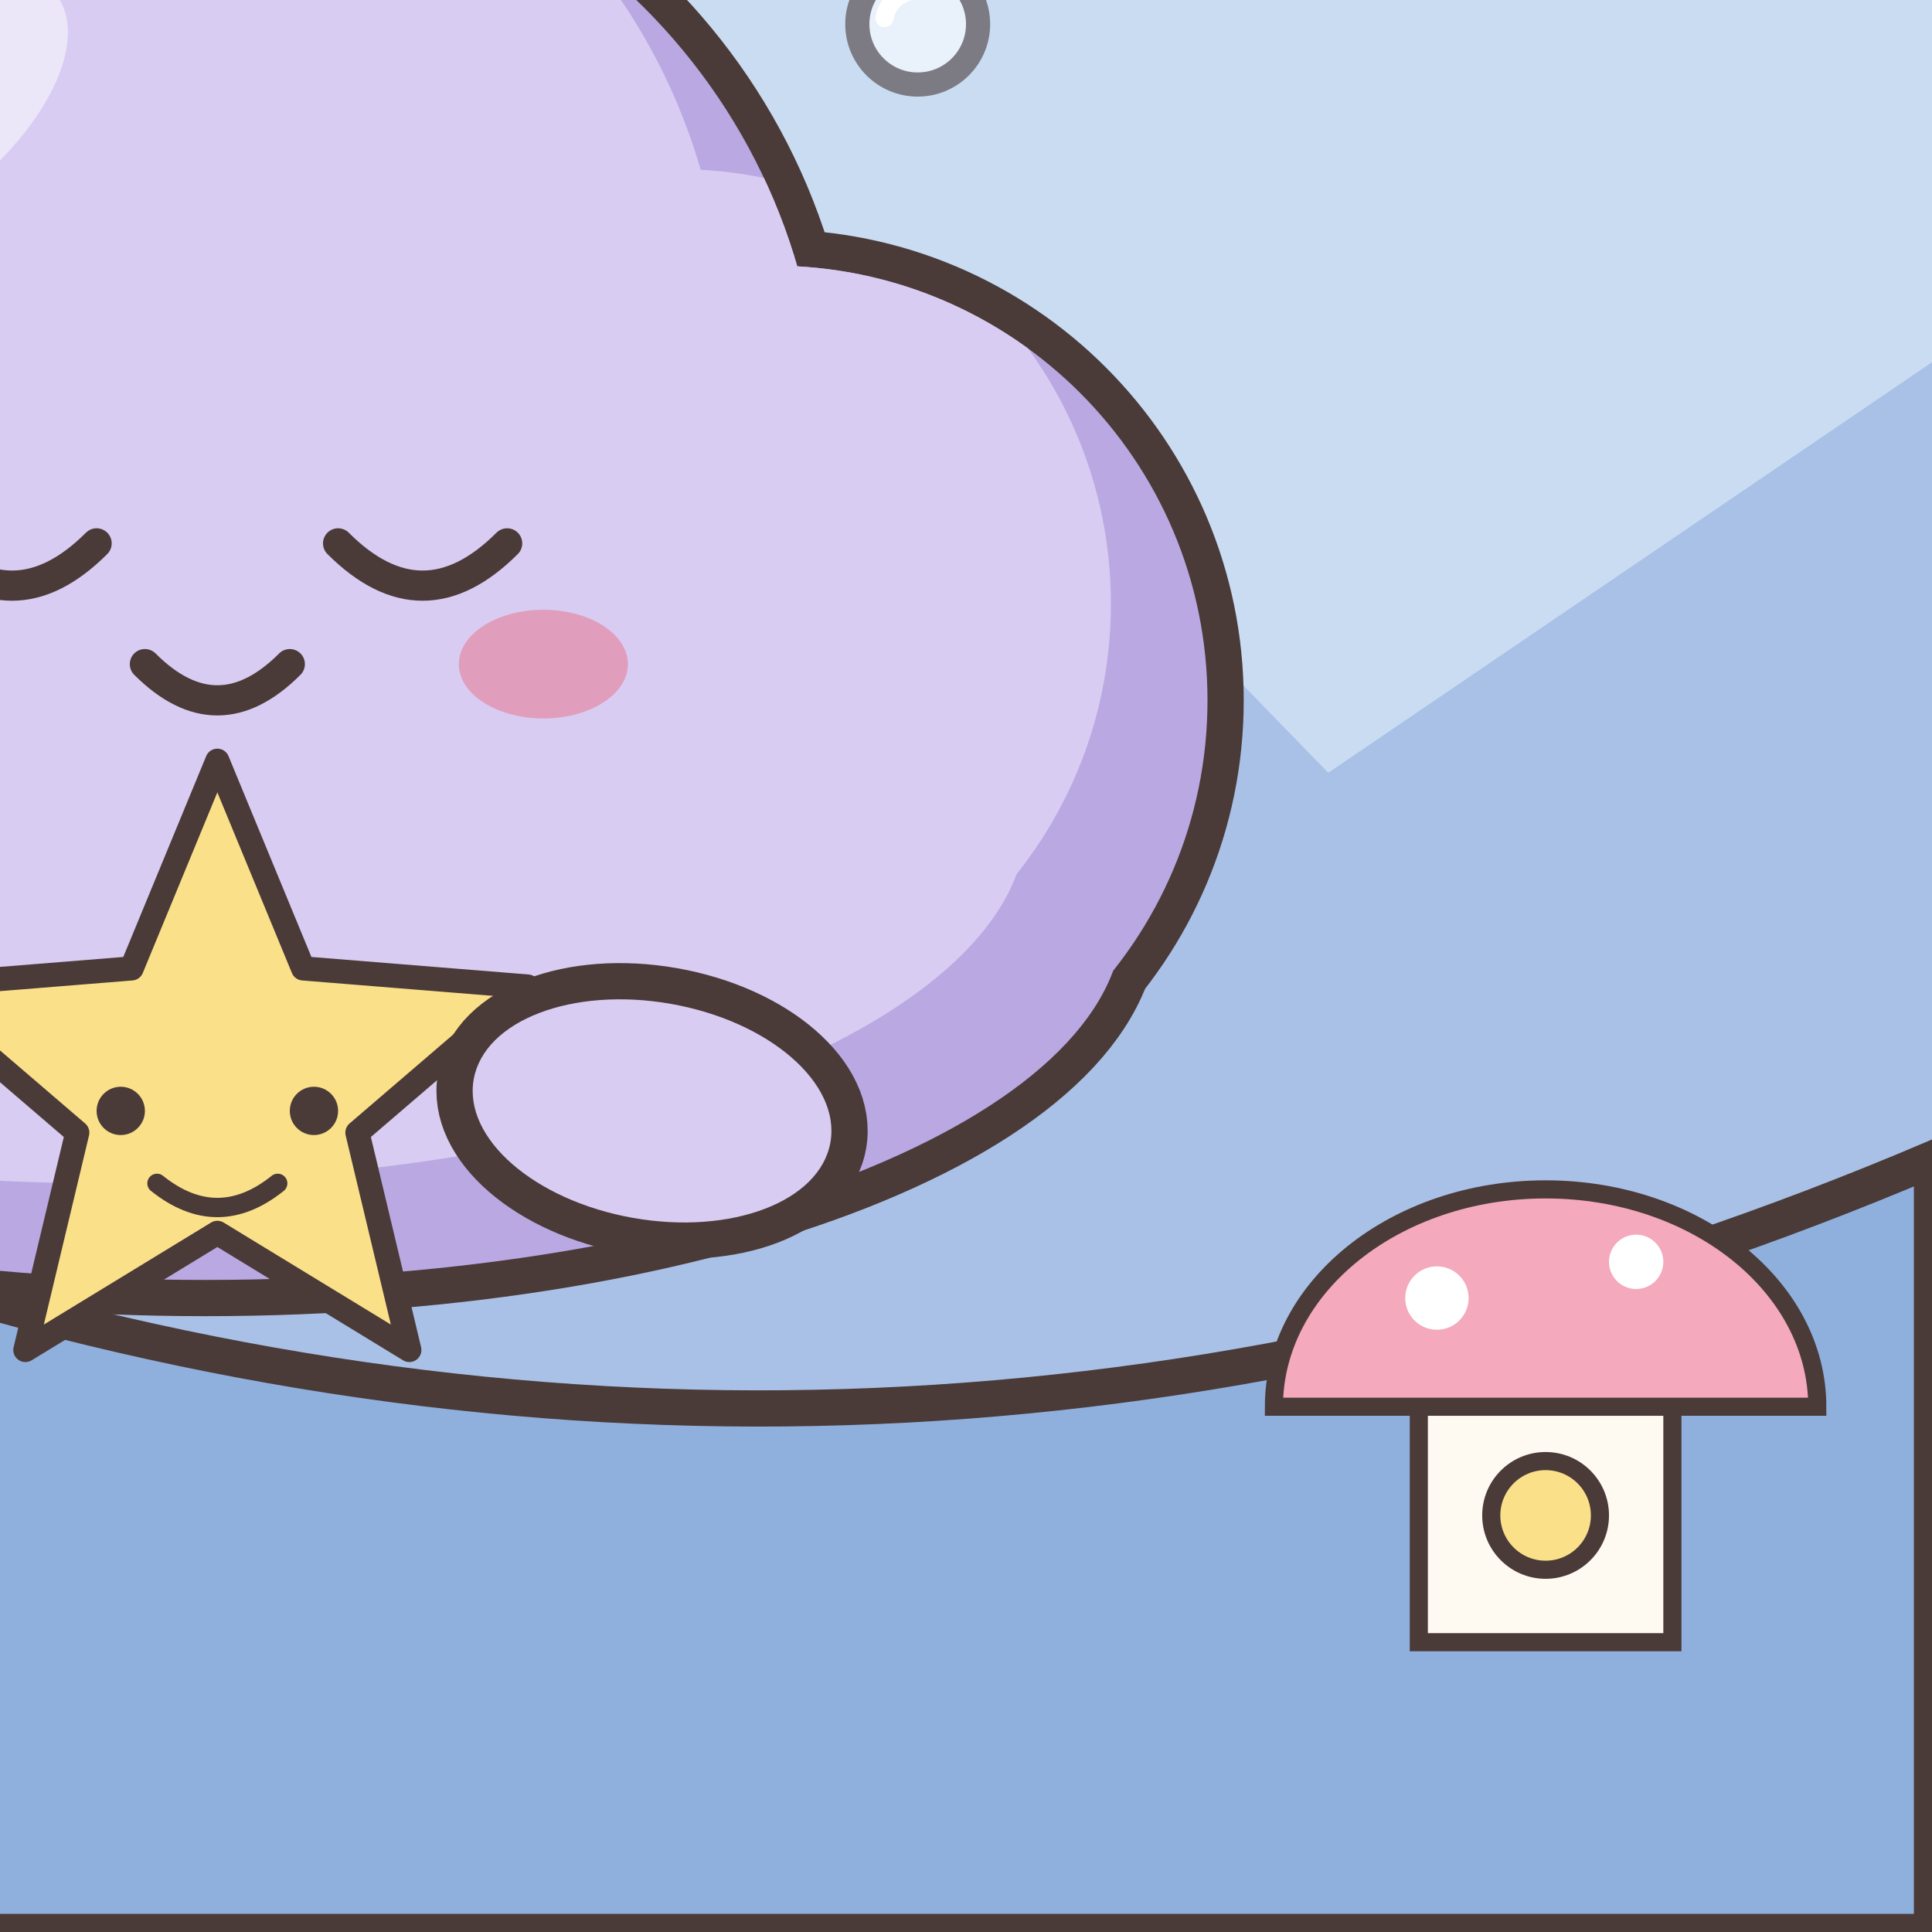
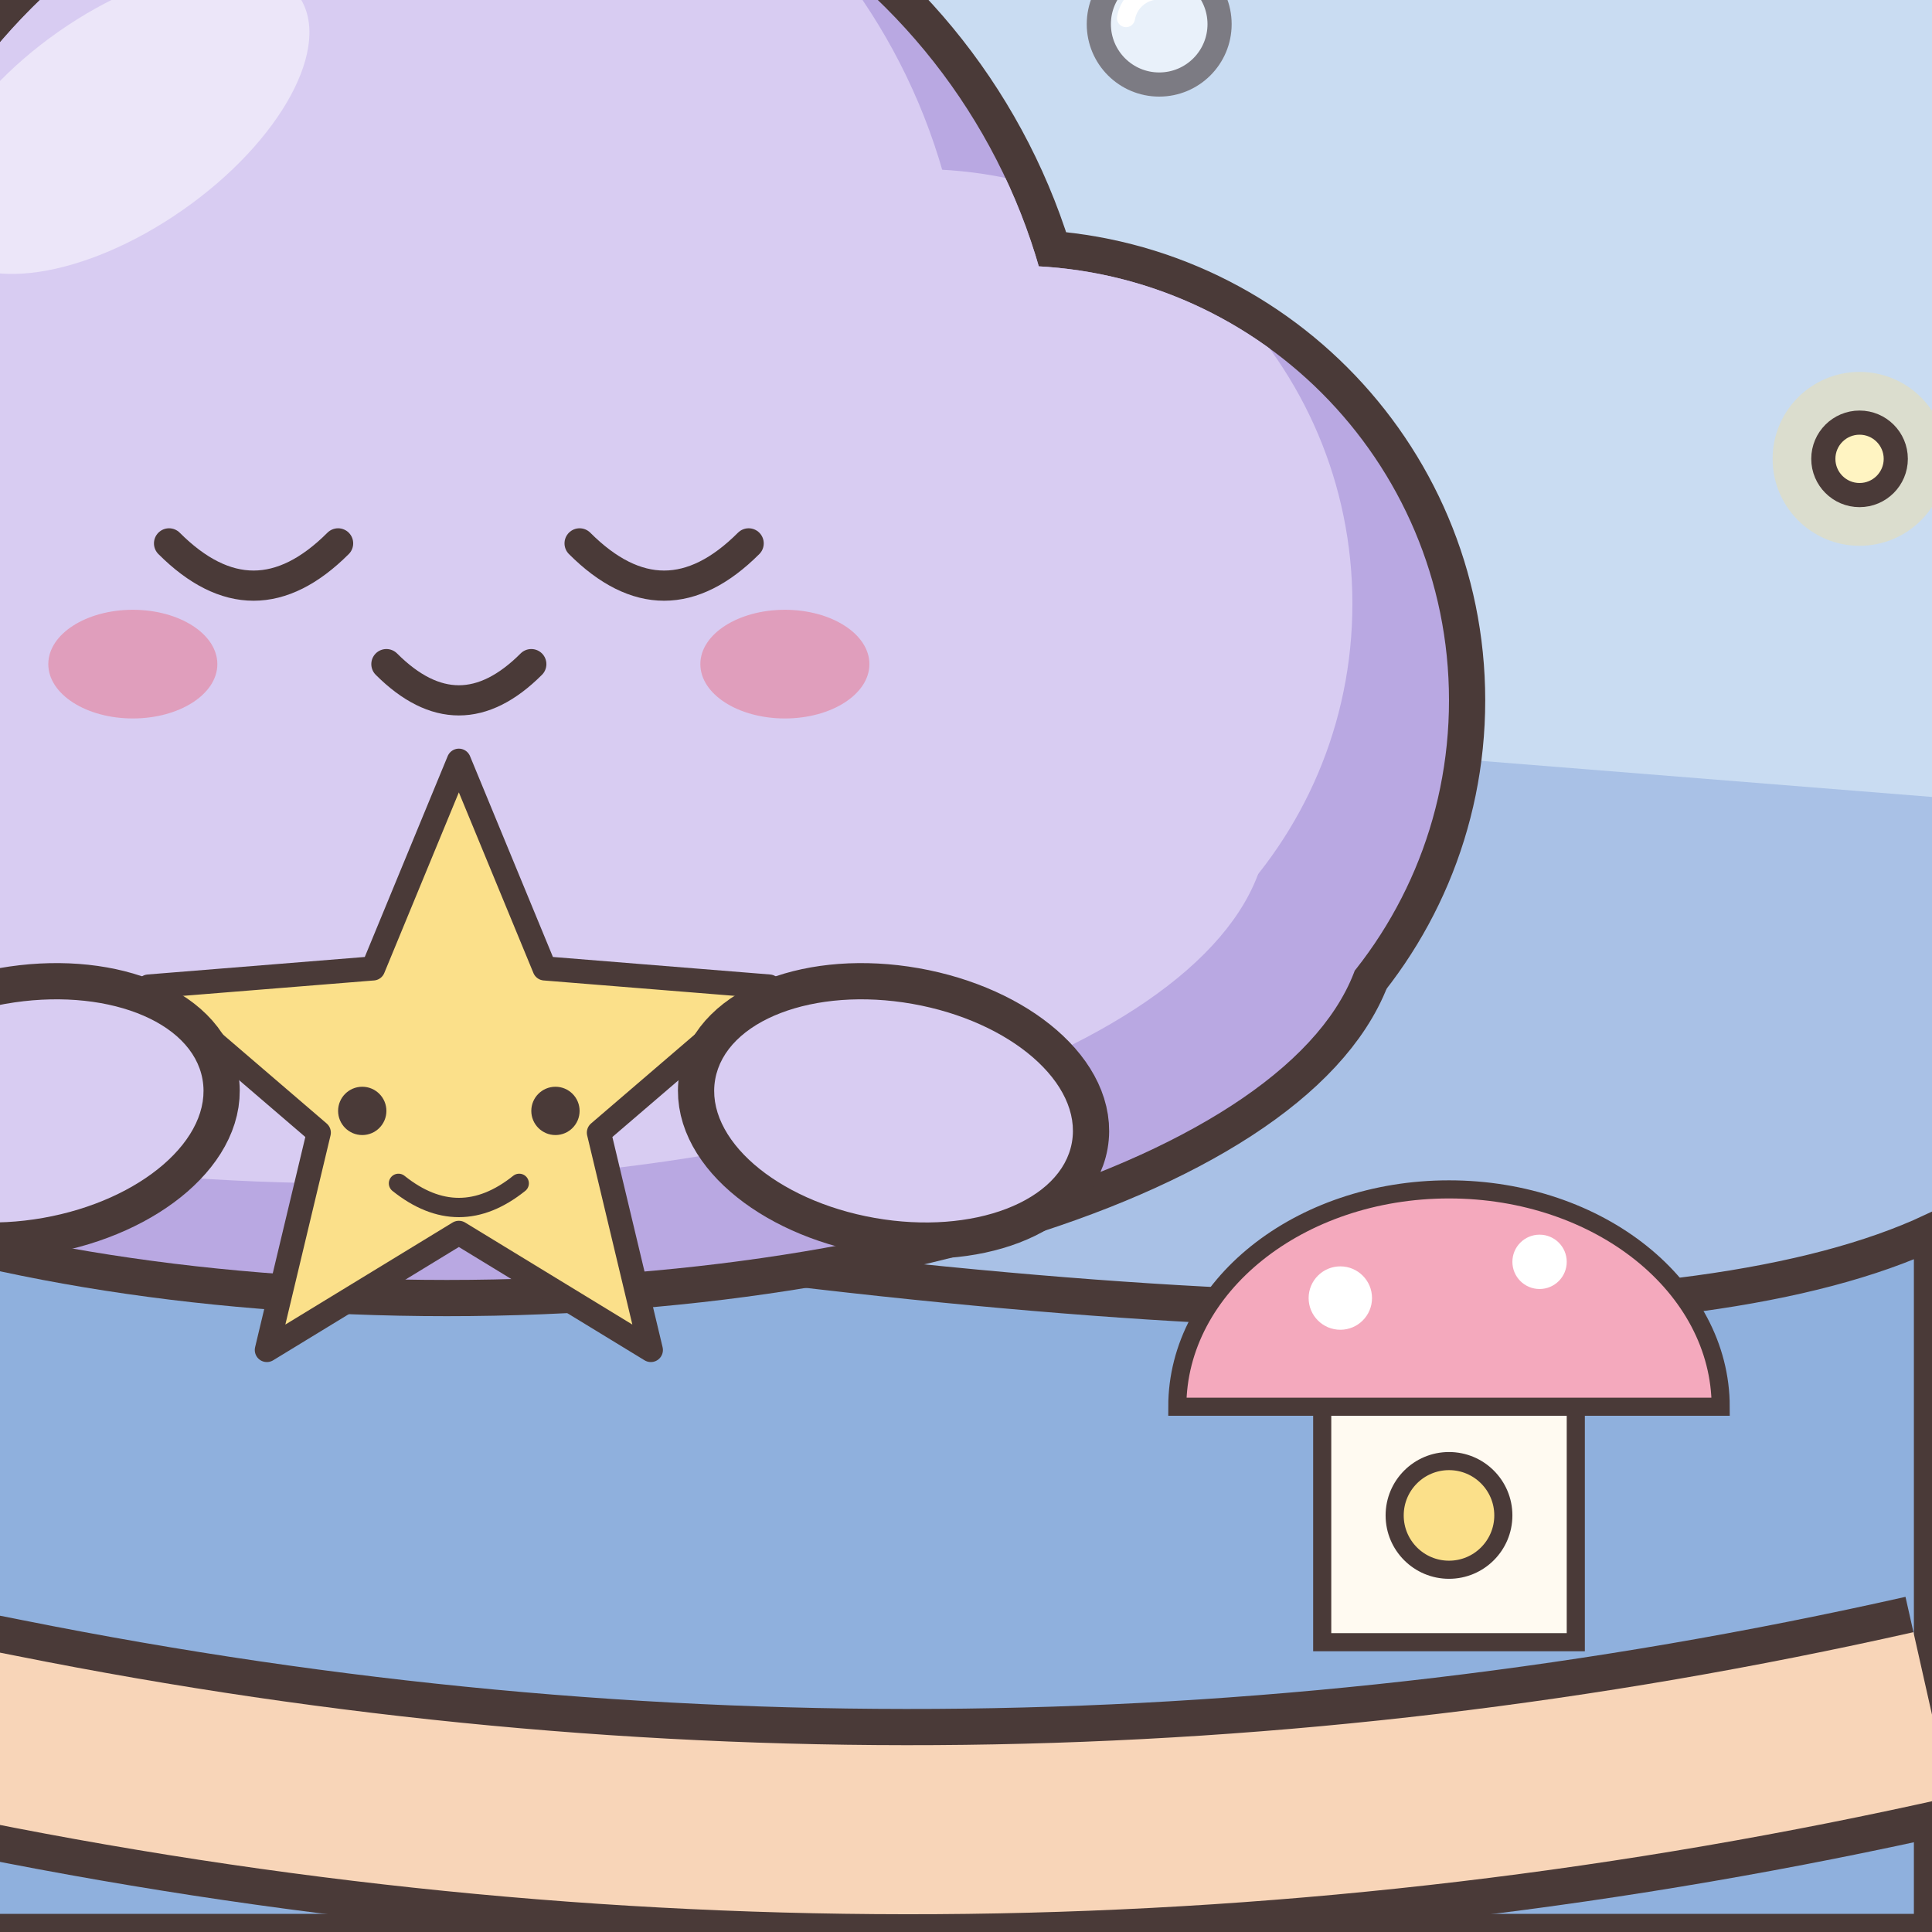
<svg xmlns="http://www.w3.org/2000/svg" width="160" height="160" viewBox="160 160 160 160">
  <rect width="320" height="320" fill="#c9dcf2" />
  <path d="M60.0 51.0L64.0 60.5L74.3 61.4L66.4 68.1L68.8 78.1L60.0 72.8L51.2 78.1L53.6 68.1L45.7 61.4L56.0 60.5Z" fill="#fff4c2" stroke="#4a3a38" stroke-width="2" stroke-linejoin="round" />
  <path d="M120 40Q96 56 70 92" fill="none" stroke="#fbe08a" stroke-width="3" stroke-linecap="round" stroke-linejoin="round" />
  <path d="M40.0 124.0L41.6 127.8L45.7 128.1L42.6 130.8L43.5 134.9L40.0 132.7L36.5 134.9L37.4 130.8L34.3 128.1L38.4 127.8Z" fill="#fff4c2" stroke="#4a3a38" stroke-width="2" stroke-linejoin="round" />
  <g transform="translate(78 124) scale(0.7)">
    <path transform="translate(-30 -80)" d="M30 80Q14 50 48 48Q58 18 88 36Q118 30 124 58Q148 74 122 82H46Q32 86 30 80Z" fill="#ece4f8" stroke="#4a3a38" stroke-width="3" />
  </g>
  <path d="M118.0 89.0L120.4 94.7L126.6 95.2L121.9 99.3L123.3 105.3L118.0 102.0L112.7 105.3L114.1 99.3L109.4 95.2L115.6 94.7Z" fill="#fff4c2" stroke="#4a3a38" stroke-width="2" stroke-linejoin="round" />
  <path d="M26.0 87.0L27.3 90.2L30.8 90.5L28.1 92.7L28.9 96.0L26.0 94.3L23.1 96.0L23.9 92.7L21.2 90.5L24.7 90.2Z" fill="#fff4c2" stroke="#4a3a38" stroke-width="2" stroke-linejoin="round" />
  <path transform="translate(40 -20)" d="M215 45a50 50 0 1 0 48 70a40 40 0 1 1-48-70Z" fill="#fff4c2" stroke="#4a3a38" stroke-width="3" />
  <path d="M210.0 53.0L211.9 57.5L216.7 57.8L213.0 61.0L214.1 65.7L210.0 63.1L205.9 65.7L207.0 61.0L203.3 57.8L208.1 57.5Z" fill="#fff4c2" stroke="#4a3a38" stroke-width="2" stroke-linejoin="round" />
  <path d="M290.0 145.0L291.3 148.2L294.8 148.5L292.1 150.7L292.9 154.0L290.0 152.3L287.1 154.0L287.9 150.7L285.2 148.5L288.7 148.2Z" fill="#fff4c2" stroke="#4a3a38" stroke-width="2" stroke-linejoin="round" />
-   <path d="M0 232L70 168L130 224L200 152L270 224L320 190V320H0Z" fill="#a9c1e6" />
-   <path d="M0 270Q80 246 160 268T320 256V320H0Z" fill="#8fb0dd" stroke="#4a3a38" stroke-width="3" />
+   <path d="M0 226L70 168L130 222L200 150L270 222L320 226V320H0Z" fill="#a9c1e6" />
+   <path d="M0 262Q90 244 190 260T320 262V320H0Z" fill="#8fb0dd" stroke="#4a3a38" stroke-width="3" />
+   <path d="M0 302Q80 288 160 304T320 302" fill="none" stroke="#4a3a38" stroke-width="20" />
+   <path d="M0 302Q80 288 160 304T320 302" fill="none" stroke="#f8d5b8" stroke-width="14" />
  <g transform="translate(40 258) scale(0.9)">
    <rect x="-4" y="22" width="8" height="12" fill="#8a6a4f" stroke="#4a3a38" stroke-width="2" />
    <path d="M0 -52L-16 -24H-8L-22 -2H-10L-26 22H26L10 -2H22L8 -24H16Z" fill="#8fb0dd" stroke="#4a3a38" stroke-width="2" stroke-linejoin="round" />
  </g>
  <g transform="translate(78 272) scale(0.6)">
    <rect x="-4" y="22" width="8" height="12" fill="#8a6a4f" stroke="#4a3a38" stroke-width="2" />
    <path d="M0 -52L-16 -24H-8L-22 -2H-10L-26 22H26L10 -2H22L8 -24H16Z" fill="#8fb0dd" stroke="#4a3a38" stroke-width="2" stroke-linejoin="round" />
  </g>
  <circle cx="30" cy="188" r="9.6" fill="#fbe08a" opacity=".35" />
  <circle cx="30" cy="188" r="4" fill="#fff4c2" stroke="#4a3a38" stroke-width="2" />
  <circle cx="96" cy="214" r="7.2" fill="#fbe08a" opacity=".35" />
  <circle cx="96" cy="214" r="3" fill="#fff4c2" stroke="#4a3a38" stroke-width="2" />
-   <g transform="translate(288 296) scale(0.75)">
+   <circle cx="314" cy="198" r="7.2" fill="#fbe08a" opacity=".35" />
+   <circle cx="314" cy="198" r="3" fill="#fff4c2" stroke="#4a3a38" stroke-width="2" />
+   <g transform="translate(280 296) scale(0.75)">
    <path d="M-14 0V-26H14V0Z" fill="#fffaf1" stroke="#4a3a38" stroke-width="2" />
    <path d="M-30 -26A30 24 0 0 1 30 -26Z" fill="#f4a9bd" stroke="#4a3a38" stroke-width="2" />
    <circle cx="-12" cy="-38" r="3.5" fill="#fff" />
    <circle cx="10" cy="-42" r="3" fill="#fff" />
    <rect x="-6" y="-20" width="12" height="12" rx="6" fill="#fbe08a" stroke="#4a3a38" stroke-width="2" />
  </g>
-   <path d="M178 150V122" fill="none" stroke="#4a3a38" stroke-width="3" stroke-linecap="round" stroke-linejoin="round" />
-   <path d="M178.0 92.0L181.7 100.9L191.3 101.7L184.0 107.9L186.2 117.3L178.0 112.3L169.8 117.3L172.0 107.9L164.7 101.7L174.3 100.9Z" fill="#fff4c2" stroke="#4a3a38" stroke-width="2" stroke-linejoin="round" />
-   <g stroke="#4a3a38" stroke-width="6" stroke-linejoin="round" fill="#4a3a38">
-     <circle cx="130" cy="215" r="38" />
-     <circle cx="178" cy="196" r="50" />
-     <circle cx="224" cy="218" r="36" />
-     <ellipse cx="177" cy="236" rx="76" ry="30" />
-   </g>
-   <clipPath id="nimbo">
-     <circle cx="130" cy="215" r="38" />
-     <circle cx="178" cy="196" r="50" />
-     <circle cx="224" cy="218" r="36" />
-     <ellipse cx="177" cy="236" rx="76" ry="30" />
-   </clipPath>
-   <g clip-path="url(#nimbo)">
-     <rect width="320" height="320" fill="#b9a8e2" />
-     <g transform="translate(-8 -8)" fill="#d8ccf2">
+   <g transform="translate(20 0) scale(1)">
+     <path d="M178 150V122" fill="none" stroke="#4a3a38" stroke-width="3" stroke-linecap="round" stroke-linejoin="round" />
+     <path d="M178.0 92.0L181.7 100.9L191.3 101.7L184.0 107.9L186.2 117.3L178.0 112.3L169.8 117.3L172.0 107.9L164.7 101.7L174.3 100.9Z" fill="#fff4c2" stroke="#4a3a38" stroke-width="2" stroke-linejoin="round" />
+     <g stroke="#4a3a38" stroke-width="6" stroke-linejoin="round" fill="#4a3a38">
      <circle cx="130" cy="215" r="38" />
      <circle cx="178" cy="196" r="50" />
      <circle cx="224" cy="218" r="36" />
      <ellipse cx="177" cy="236" rx="76" ry="30" />
    </g>
-     <ellipse cx="150" cy="170" rx="18" ry="9" fill="#fff" opacity=".5" transform="rotate(-35 150 170)" />
+     <clipPath id="nimbo">
+       <circle cx="130" cy="215" r="38" />
+       <circle cx="178" cy="196" r="50" />
+       <circle cx="224" cy="218" r="36" />
+       <ellipse cx="177" cy="236" rx="76" ry="30" />
+     </clipPath>
+     <g clip-path="url(#nimbo)">
+       <rect width="320" height="320" fill="#b9a8e2" />
+       <g transform="translate(-8 -8)" fill="#d8ccf2">
+         <circle cx="130" cy="215" r="38" />
+         <circle cx="178" cy="196" r="50" />
+         <circle cx="224" cy="218" r="36" />
+         <ellipse cx="177" cy="236" rx="76" ry="30" />
+       </g>
+       <ellipse cx="150" cy="170" rx="18" ry="9" fill="#fff" opacity=".5" transform="rotate(-35 150 170)" />
+     </g>
+     <path d="M154 205Q161 212 168 205" fill="none" stroke="#4a3a38" stroke-width="2.5" stroke-linecap="round" stroke-linejoin="round" />
+     <path d="M188 205Q195 212 202 205" fill="none" stroke="#4a3a38" stroke-width="2.5" stroke-linecap="round" stroke-linejoin="round" />
+     <ellipse cx="151" cy="215" rx="7" ry="4.5" fill="#e8788f" opacity=".55" />
+     <ellipse cx="205" cy="215" rx="7" ry="4.5" fill="#e8788f" opacity=".55" />
+     <path d="M172 215Q178 221 184 215" fill="none" stroke="#4a3a38" stroke-width="2.5" stroke-linecap="round" stroke-linejoin="round" />
+     <path d="M178.0 223.0L185.1 240.2L203.7 241.7L189.6 253.8L193.9 271.8L178.0 262.1L162.1 271.8L166.4 253.8L152.3 241.7L170.9 240.2Z" fill="#fbe08a" stroke="#4a3a38" stroke-width="2" stroke-linejoin="round" />
+     <circle cx="170" cy="252" r="2" fill="#4a3a38" />
+     <circle cx="186" cy="252" r="2" fill="#4a3a38" />
+     <path d="M173 258Q178 262 183 258" fill="none" stroke="#4a3a38" stroke-width="1.6" stroke-linecap="round" stroke-linejoin="round" />
+     <g stroke="#4a3a38" stroke-width="6" stroke-linejoin="round" fill="#4a3a38">
+       <ellipse cx="142" cy="252" rx="9" ry="15" transform="rotate(80 142 252)" />
+       <ellipse cx="214" cy="252" rx="9" ry="15" transform="rotate(-80 214 252)" />
+     </g>
+     <g fill="#d8ccf2">
+       <ellipse cx="142" cy="252" rx="9" ry="15" transform="rotate(80 142 252)" />
+       <ellipse cx="214" cy="252" rx="9" ry="15" transform="rotate(-80 214 252)" />
+     </g>
+     <circle cx="236" cy="162" r="5" fill="#fff" opacity=".6" stroke="#4a3a38" stroke-width="2" />
+     <path d="M233.25 161.5a2.75 2.75 0 0 1 2.25 -2.25" fill="none" stroke="#fff" stroke-width="1.5" stroke-linecap="round" stroke-linejoin="round" />
+     <circle cx="250" cy="142" r="7" fill="#fff" opacity=".6" stroke="#4a3a38" stroke-width="2" />
+     <path d="M246.15 141.3a3.85 3.85 0 0 1 3.15 -3.15" fill="none" stroke="#fff" stroke-width="1.5" stroke-linecap="round" stroke-linejoin="round" />
+     <circle cx="268" cy="116" r="10" fill="#fff" opacity=".6" stroke="#4a3a38" stroke-width="2" />
+     <path d="M262.5 115a5.5 5.5 0 0 1 4.5 -4.5" fill="none" stroke="#fff" stroke-width="1.5" stroke-linecap="round" stroke-linejoin="round" />
  </g>
-   <path d="M154 205Q161 212 168 205" fill="none" stroke="#4a3a38" stroke-width="2.5" stroke-linecap="round" stroke-linejoin="round" />
-   <path d="M188 205Q195 212 202 205" fill="none" stroke="#4a3a38" stroke-width="2.5" stroke-linecap="round" stroke-linejoin="round" />
-   <ellipse cx="151" cy="215" rx="7" ry="4.5" fill="#e8788f" opacity=".55" />
-   <ellipse cx="205" cy="215" rx="7" ry="4.5" fill="#e8788f" opacity=".55" />
-   <path d="M172 215Q178 221 184 215" fill="none" stroke="#4a3a38" stroke-width="2.5" stroke-linecap="round" stroke-linejoin="round" />
-   <path d="M178.0 223.0L185.1 240.2L203.7 241.7L189.6 253.8L193.9 271.8L178.0 262.1L162.1 271.8L166.4 253.8L152.3 241.7L170.9 240.2Z" fill="#fbe08a" stroke="#4a3a38" stroke-width="2" stroke-linejoin="round" />
-   <circle cx="170" cy="252" r="2" fill="#4a3a38" />
-   <circle cx="186" cy="252" r="2" fill="#4a3a38" />
-   <path d="M173 258Q178 262 183 258" fill="none" stroke="#4a3a38" stroke-width="1.6" stroke-linecap="round" stroke-linejoin="round" />
-   <g stroke="#4a3a38" stroke-width="6" stroke-linejoin="round" fill="#4a3a38">
-     <ellipse cx="142" cy="252" rx="9" ry="15" transform="rotate(80 142 252)" />
-     <ellipse cx="214" cy="252" rx="9" ry="15" transform="rotate(-80 214 252)" />
-   </g>
-   <g fill="#d8ccf2">
-     <ellipse cx="142" cy="252" rx="9" ry="15" transform="rotate(80 142 252)" />
-     <ellipse cx="214" cy="252" rx="9" ry="15" transform="rotate(-80 214 252)" />
-   </g>
-   <circle cx="236" cy="162" r="5" fill="#fff" opacity=".6" stroke="#4a3a38" stroke-width="2" />
-   <path d="M233.25 161.5a2.75 2.75 0 0 1 2.25 -2.25" fill="none" stroke="#fff" stroke-width="1.5" stroke-linecap="round" stroke-linejoin="round" />
-   <circle cx="250" cy="142" r="7" fill="#fff" opacity=".6" stroke="#4a3a38" stroke-width="2" />
-   <path d="M246.15 141.3a3.85 3.85 0 0 1 3.15 -3.15" fill="none" stroke="#fff" stroke-width="1.5" stroke-linecap="round" stroke-linejoin="round" />
-   <circle cx="268" cy="116" r="10" fill="#fff" opacity=".6" stroke="#4a3a38" stroke-width="2" />
-   <path d="M262.5 115a5.5 5.5 0 0 1 4.5 -4.5" fill="none" stroke="#fff" stroke-width="1.5" stroke-linecap="round" stroke-linejoin="round" />
</svg>
